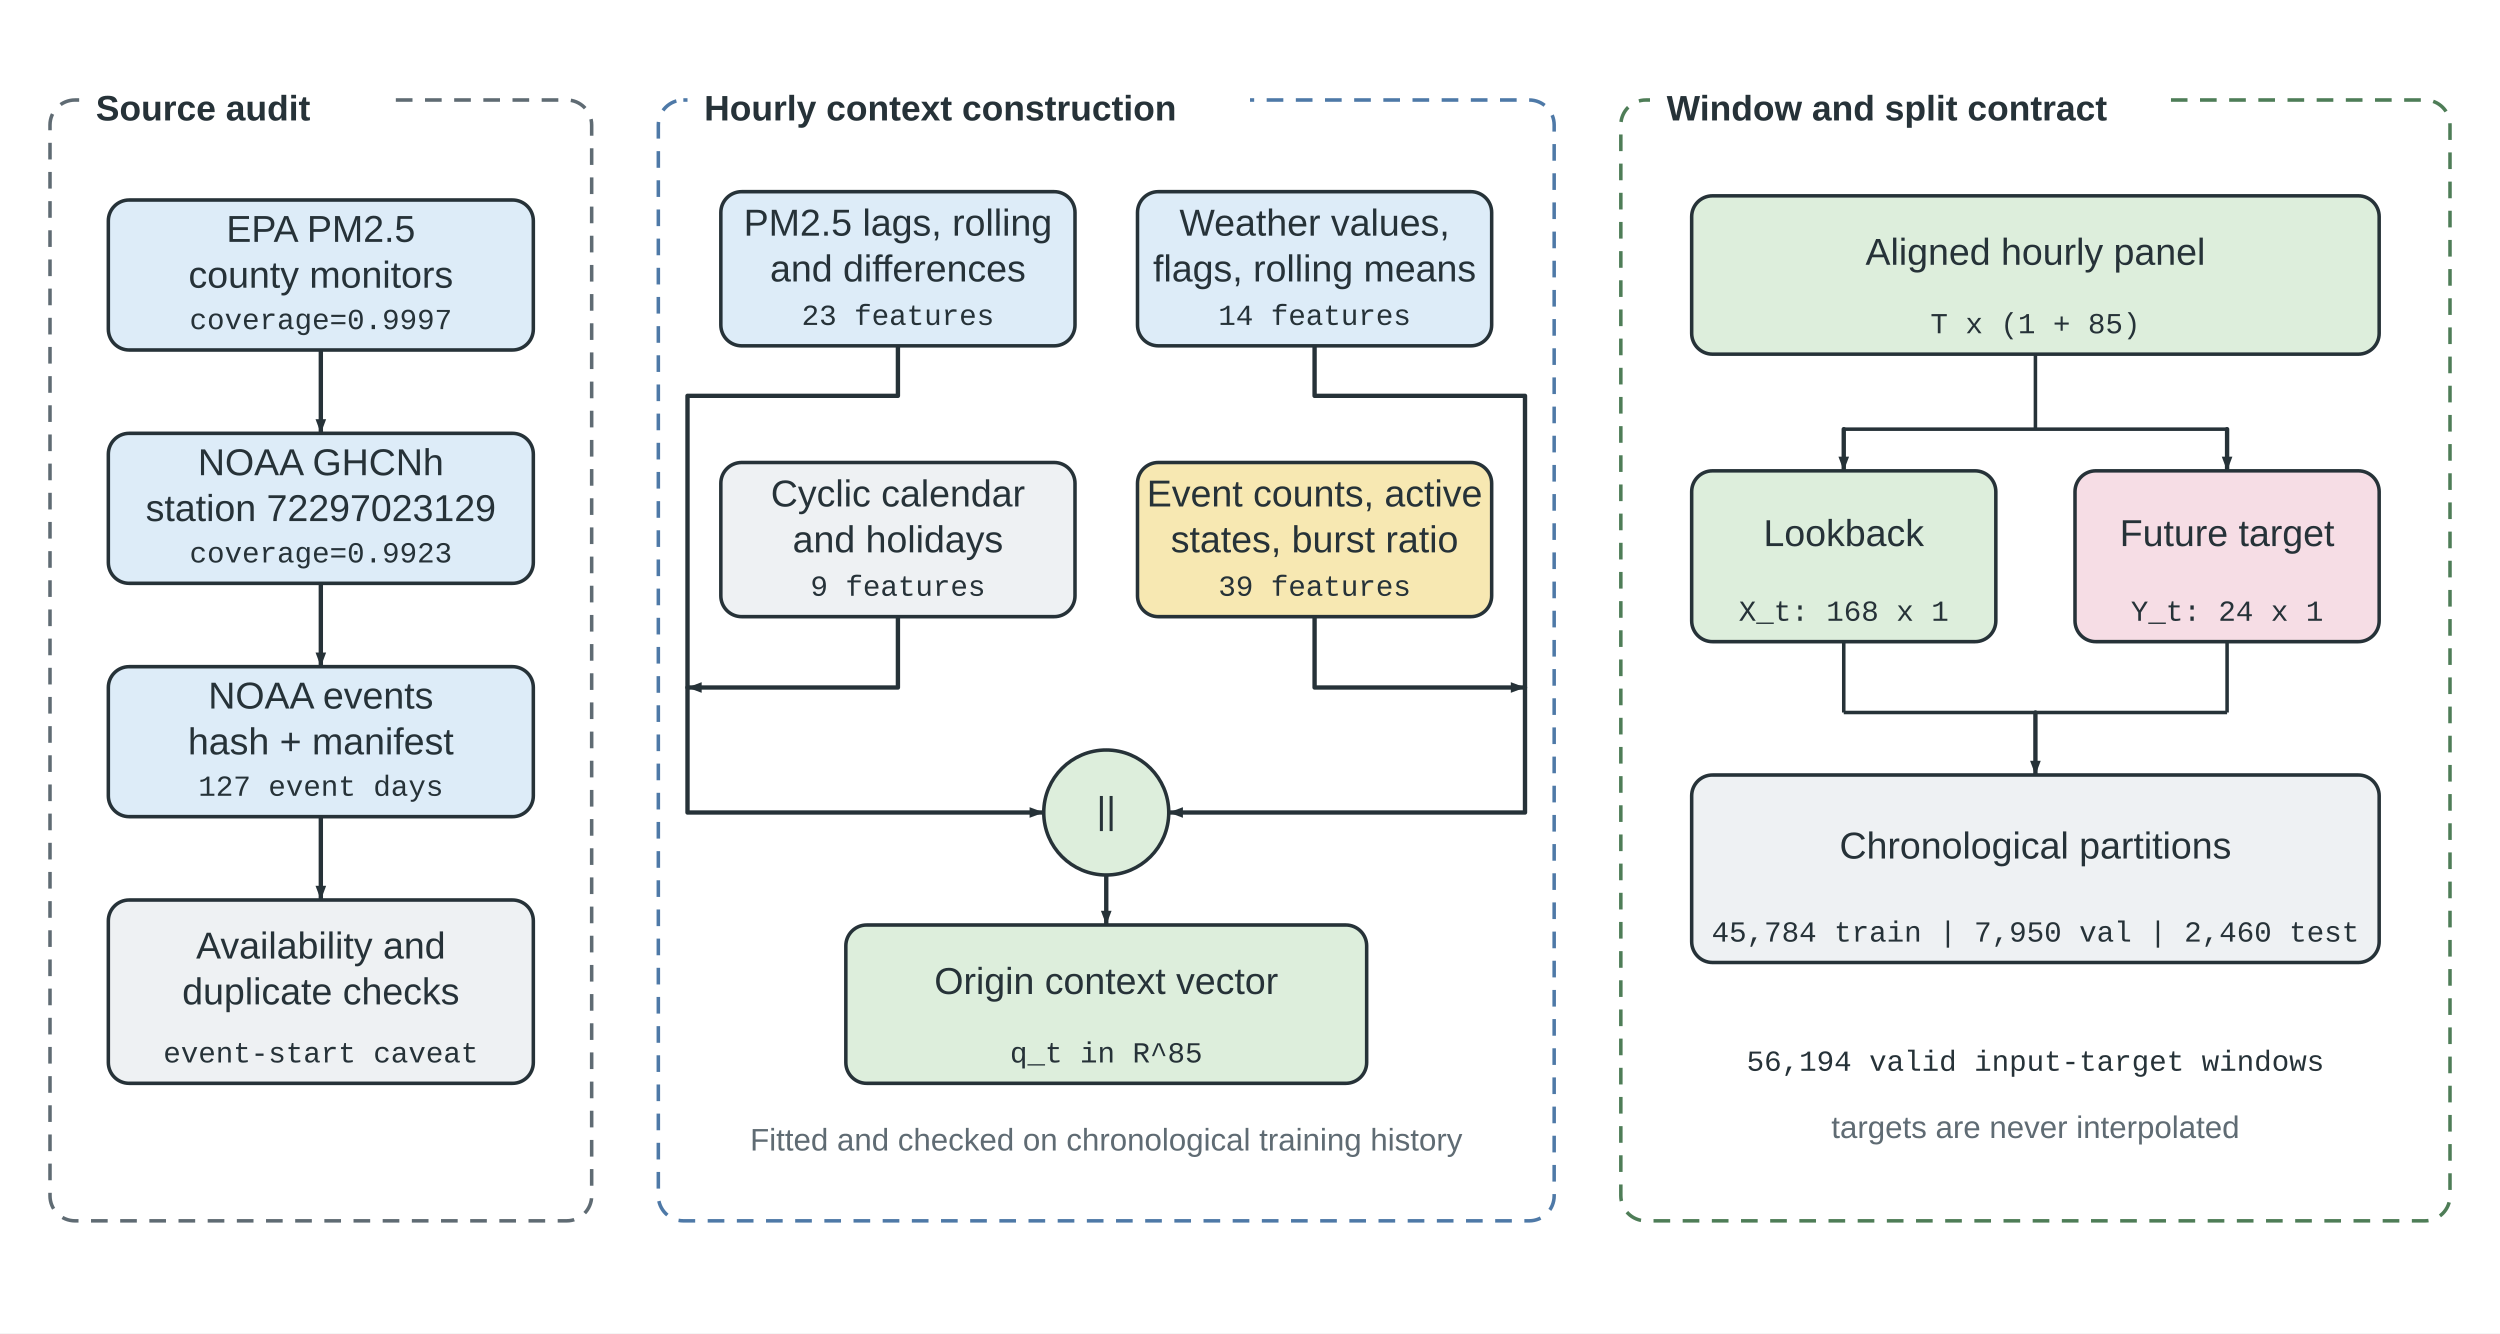
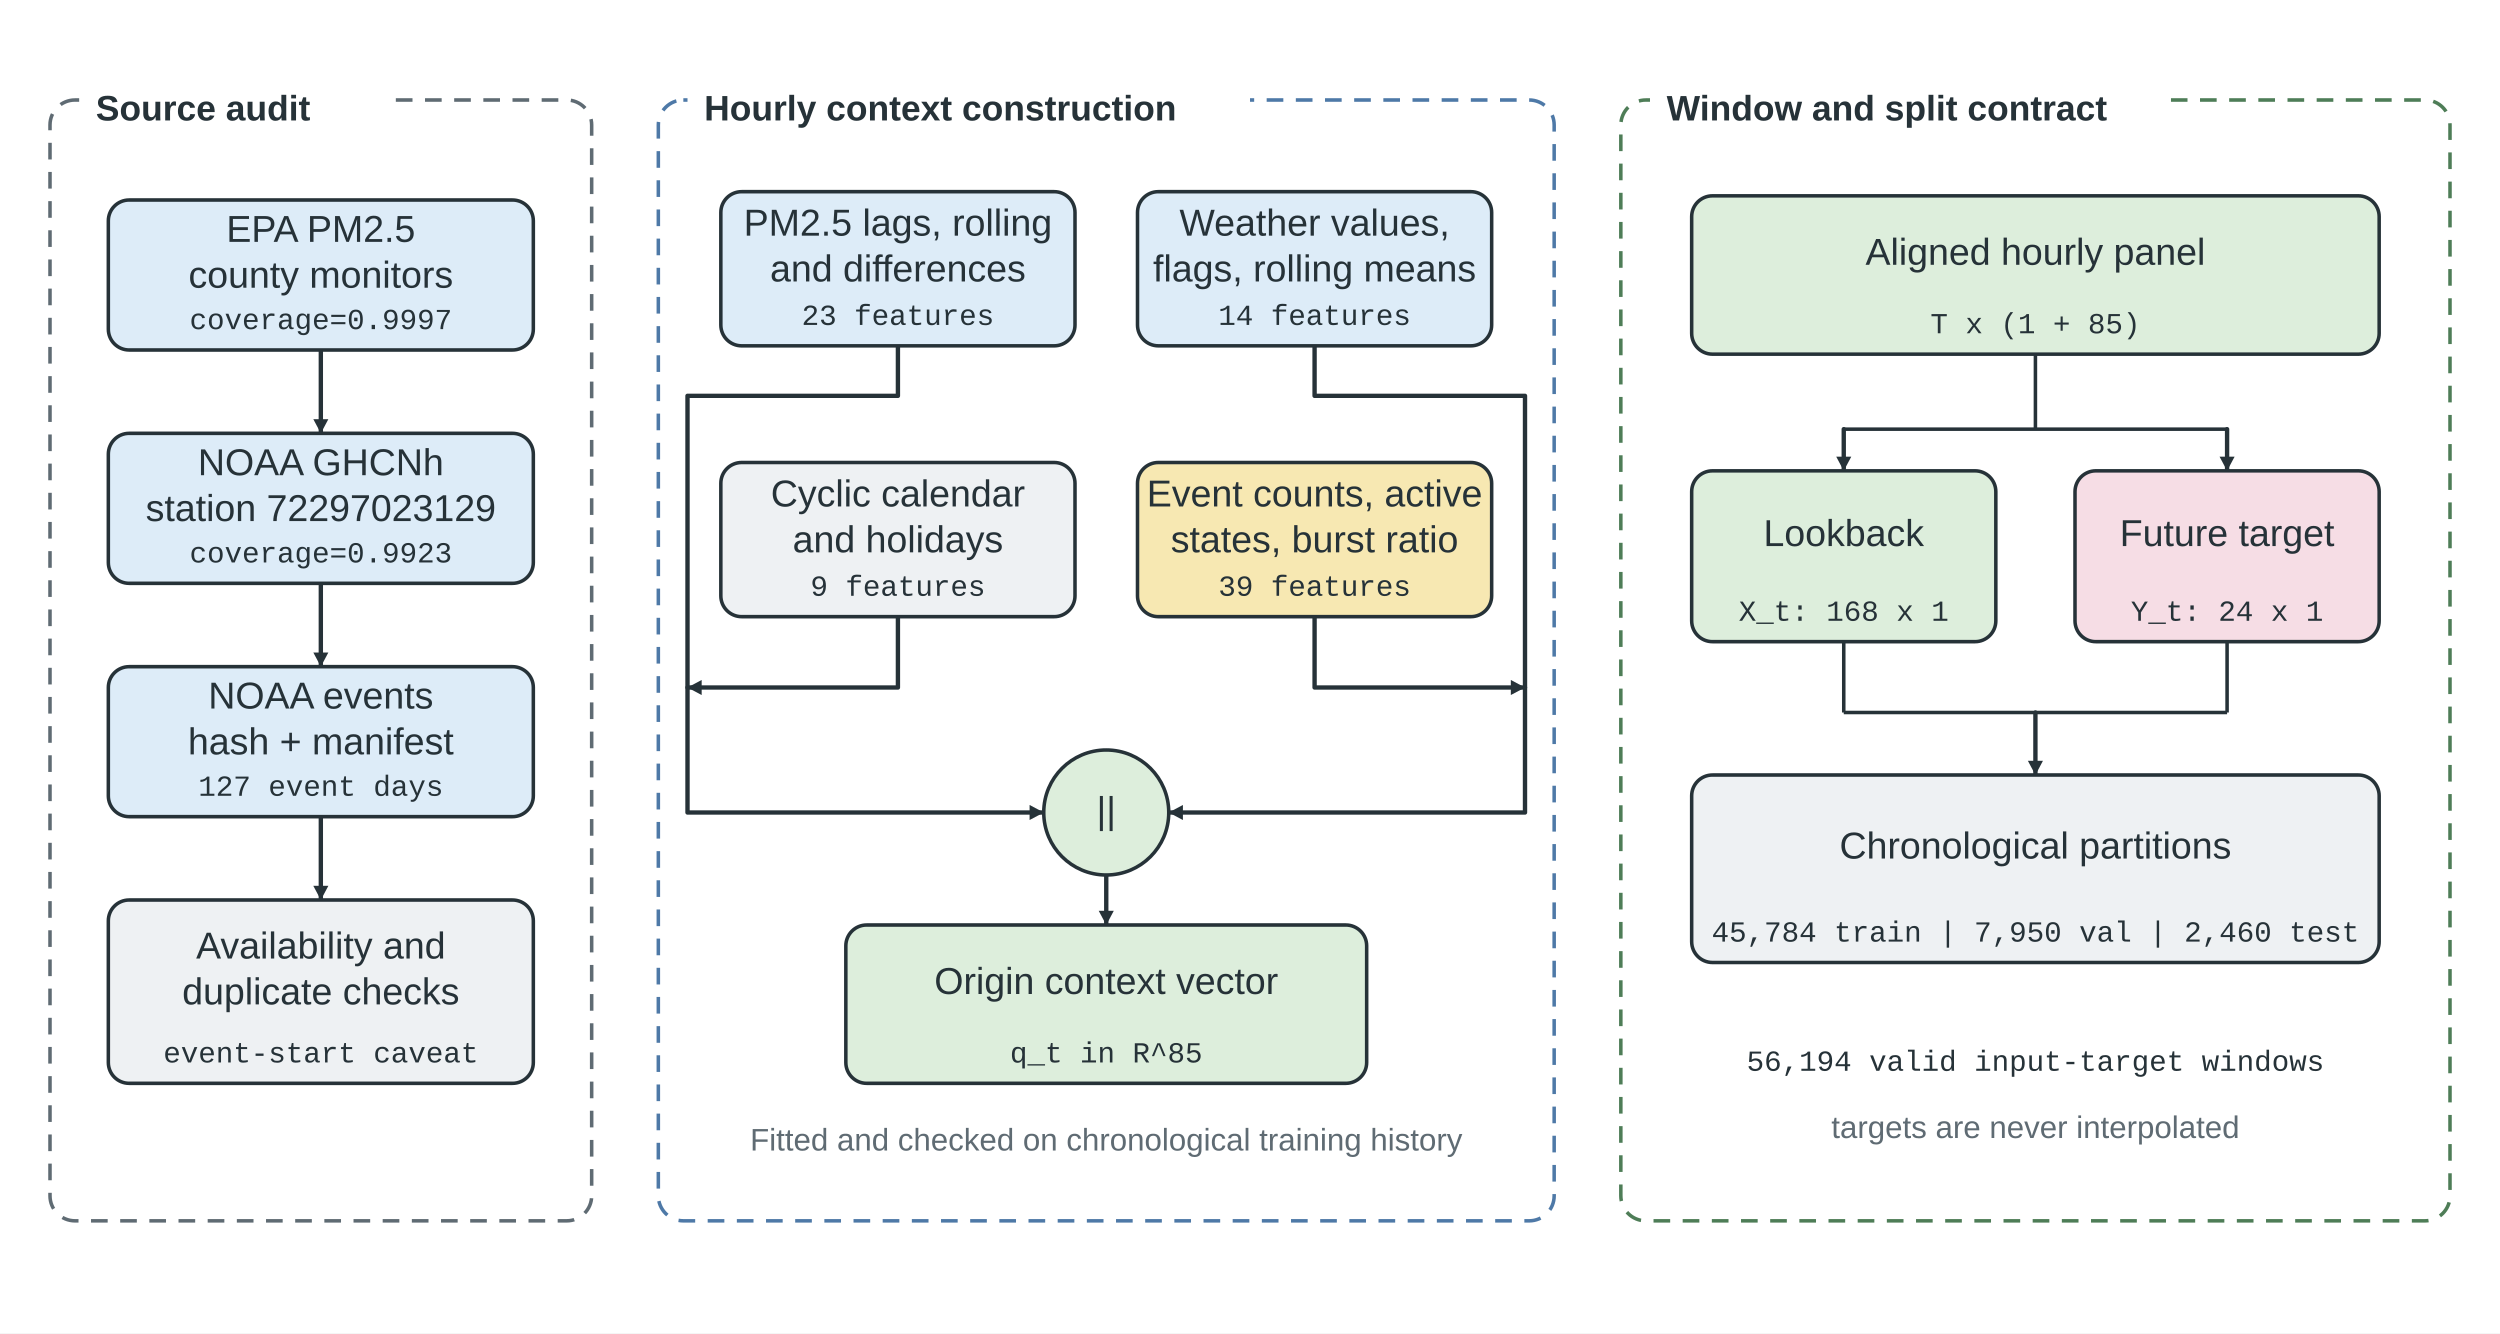
<svg xmlns="http://www.w3.org/2000/svg" width="1200" height="640" viewBox="0 0 1200 640" role="img" aria-label="Source-Audited Context Builder internals">
  <defs>
-     <marker id="arrow" viewBox="0 0 10 10" refX="9" refY="5" markerWidth="8.5" markerHeight="8.5" markerUnits="userSpaceOnUse" orient="auto">
-       <path d="M 1 2 L 9 5 L 1 8 Z" fill="#263238" />
+     <marker id="arrow" viewBox="0 0 10 10" refX="9" refY="5" markerWidth="8.5" markerHeight="10" markerUnits="userSpaceOnUse" orient="auto">
+       <path d="M 1 0.75 L 9 5 L 1 9.25 Z" fill="#263238" />
    </marker>
    <style>
.label{font-family:Arial,Helvetica,sans-serif;font-size:18px;fill:#263238}
.small{font-family:Arial,Helvetica,sans-serif;font-size:15px;fill:#5F6B73}
.mono{font-family:Consolas,'Courier New',monospace;font-size:14px;fill:#263238}
.group{font-family:Arial,Helvetica,sans-serif;font-size:17px;font-weight:700;fill:#263238}
.title{font-family:Arial,Helvetica,sans-serif;font-size:21px;font-weight:700;fill:#263238}
</style>
  </defs>
  <rect x="0" y="0" width="1200" height="640" fill="#FFFFFF" />
  <rect x="24" y="48" width="260" height="538" rx="12" fill="none" stroke="#5F6B73" stroke-width="1.7" stroke-dasharray="8 6" />
  <rect x="38" y="36" width="150" height="24" fill="#FFFFFF" />
  <rect x="316" y="48" width="430" height="538" rx="12" fill="none" stroke="#4E79A7" stroke-width="1.7" stroke-dasharray="8 6" />
  <rect x="330" y="36" width="270" height="24" fill="#FFFFFF" />
  <rect x="778" y="48" width="398" height="538" rx="12" fill="none" stroke="#4E7D57" stroke-width="1.7" stroke-dasharray="8 6" />
  <rect x="792" y="36" width="250" height="24" fill="#FFFFFF" />
  <polyline points="154,168 154,208" fill="none" stroke="#263238" stroke-width="2.1" stroke-linejoin="round" stroke-linecap="round" marker-end="url(#arrow)" />
  <polyline points="154,280 154,320" fill="none" stroke="#263238" stroke-width="2.1" stroke-linejoin="round" stroke-linecap="round" marker-end="url(#arrow)" />
  <polyline points="154,392 154,432" fill="none" stroke="#263238" stroke-width="2.1" stroke-linejoin="round" stroke-linecap="round" marker-end="url(#arrow)" />
  <polyline points="431,166 431,190 330,190 330,390 501,390" fill="none" stroke="#263238" stroke-width="2.1" stroke-linejoin="round" stroke-linecap="round" marker-end="url(#arrow)" />
  <polyline points="631,166 631,190 732,190 732,390 561,390" fill="none" stroke="#263238" stroke-width="2.1" stroke-linejoin="round" stroke-linecap="round" marker-end="url(#arrow)" />
  <polyline points="431,296 431,330 330,330" fill="none" stroke="#263238" stroke-width="2.1" stroke-linejoin="round" stroke-linecap="round" marker-end="url(#arrow)" />
  <polyline points="631,296 631,330 732,330" fill="none" stroke="#263238" stroke-width="2.1" stroke-linejoin="round" stroke-linecap="round" marker-end="url(#arrow)" />
  <polyline points="531,420 531,444" fill="none" stroke="#263238" stroke-width="2.1" stroke-linejoin="round" stroke-linecap="round" marker-end="url(#arrow)" />
  <line x1="977" y1="170" x2="977" y2="206" stroke="#263238" stroke-width="1.7" />
  <line x1="885" y1="206" x2="1069" y2="206" stroke="#263238" stroke-width="1.7" />
  <polyline points="885,206 885,226" fill="none" stroke="#263238" stroke-width="2.1" stroke-linejoin="round" stroke-linecap="round" marker-end="url(#arrow)" />
  <polyline points="1069,206 1069,226" fill="none" stroke="#263238" stroke-width="2.1" stroke-linejoin="round" stroke-linecap="round" marker-end="url(#arrow)" />
  <line x1="885" y1="308" x2="885" y2="342" stroke="#263238" stroke-width="1.7" />
  <line x1="1069" y1="308" x2="1069" y2="342" stroke="#263238" stroke-width="1.7" />
  <line x1="885" y1="342" x2="1069" y2="342" stroke="#263238" stroke-width="1.7" />
  <polyline points="977,342 977,372" fill="none" stroke="#263238" stroke-width="2.1" stroke-linejoin="round" stroke-linecap="round" marker-end="url(#arrow)" />
  <rect x="52" y="96" width="204" height="72" rx="10" fill="#DDECF8" stroke="#263238" stroke-width="1.7" />
  <rect x="52" y="208" width="204" height="72" rx="10" fill="#DDECF8" stroke="#263238" stroke-width="1.7" />
  <rect x="52" y="320" width="204" height="72" rx="10" fill="#DDECF8" stroke="#263238" stroke-width="1.7" />
  <rect x="52" y="432" width="204" height="88" rx="10" fill="#EEF1F3" stroke="#263238" stroke-width="1.7" />
  <rect x="346" y="92" width="170" height="74" rx="10" fill="#DDECF8" stroke="#263238" stroke-width="1.7" />
  <rect x="546" y="92" width="170" height="74" rx="10" fill="#DDECF8" stroke="#263238" stroke-width="1.7" />
  <rect x="346" y="222" width="170" height="74" rx="10" fill="#EEF1F3" stroke="#263238" stroke-width="1.7" />
  <rect x="546" y="222" width="170" height="74" rx="10" fill="#F7E8B2" stroke="#263238" stroke-width="1.7" />
  <circle cx="531" cy="390" r="30" fill="#DDEEDC" stroke="#263238" stroke-width="1.7" />
  <rect x="406" y="444" width="250" height="76" rx="10" fill="#DDEEDC" stroke="#263238" stroke-width="1.7" />
  <rect x="812" y="94" width="330" height="76" rx="10" fill="#DDEEDC" stroke="#263238" stroke-width="1.7" />
  <rect x="812" y="226" width="146" height="82" rx="10" fill="#DDEEDC" stroke="#263238" stroke-width="1.7" />
  <rect x="996" y="226" width="146" height="82" rx="10" fill="#F6DDE5" stroke="#263238" stroke-width="1.7" />
  <rect x="812" y="372" width="330" height="90" rx="10" fill="#EEF1F3" stroke="#263238" stroke-width="1.7" />
  <text x="46" y="53" class="group" text-anchor="start" dominant-baseline="middle">Source audit</text>
  <text x="154.0" y="111.0" class="label" text-anchor="middle" dominant-baseline="middle">EPA PM2.5</text>
  <text x="154.0" y="133.0" class="label" text-anchor="middle" dominant-baseline="middle">county monitors</text>
  <text x="154.0" y="154" class="mono" text-anchor="middle" dominant-baseline="middle">coverage=0.9997</text>
  <text x="154.0" y="223.0" class="label" text-anchor="middle" dominant-baseline="middle">NOAA GHCNh</text>
  <text x="154.0" y="245.0" class="label" text-anchor="middle" dominant-baseline="middle">station 72297023129</text>
  <text x="154.0" y="266" class="mono" text-anchor="middle" dominant-baseline="middle">coverage=0.9923</text>
  <text x="154.0" y="335.0" class="label" text-anchor="middle" dominant-baseline="middle">NOAA events</text>
  <text x="154.0" y="357.0" class="label" text-anchor="middle" dominant-baseline="middle">hash + manifest</text>
  <text x="154.0" y="378" class="mono" text-anchor="middle" dominant-baseline="middle">127 event days</text>
  <text x="154.0" y="455.0" class="label" text-anchor="middle" dominant-baseline="middle">Availability and</text>
  <text x="154.0" y="477.0" class="label" text-anchor="middle" dominant-baseline="middle">duplicate checks</text>
  <text x="154.0" y="506" class="mono" text-anchor="middle" dominant-baseline="middle">event-start caveat</text>
  <text x="338" y="53" class="group" text-anchor="start" dominant-baseline="middle">Hourly context construction</text>
  <text x="431.0" y="108.0" class="label" text-anchor="middle" dominant-baseline="middle">PM2.5 lags, rolling</text>
  <text x="431.0" y="130.0" class="label" text-anchor="middle" dominant-baseline="middle">and differences</text>
  <text x="431.0" y="152" class="mono" text-anchor="middle" dominant-baseline="middle">23 features</text>
  <text x="631.0" y="108.0" class="label" text-anchor="middle" dominant-baseline="middle">Weather values,</text>
  <text x="631.0" y="130.0" class="label" text-anchor="middle" dominant-baseline="middle">flags, rolling means</text>
  <text x="631.0" y="152" class="mono" text-anchor="middle" dominant-baseline="middle">14 features</text>
  <text x="431.0" y="238.0" class="label" text-anchor="middle" dominant-baseline="middle">Cyclic calendar</text>
  <text x="431.0" y="260.0" class="label" text-anchor="middle" dominant-baseline="middle">and holidays</text>
  <text x="431.0" y="282" class="mono" text-anchor="middle" dominant-baseline="middle">9 features</text>
  <text x="631.0" y="238.0" class="label" text-anchor="middle" dominant-baseline="middle">Event counts, active</text>
  <text x="631.0" y="260.0" class="label" text-anchor="middle" dominant-baseline="middle">states, burst ratio</text>
  <text x="631.0" y="282" class="mono" text-anchor="middle" dominant-baseline="middle">39 features</text>
  <text x="531" y="390" class="label" text-anchor="middle" dominant-baseline="middle">||</text>
  <text x="531.0" y="472.0" class="label" text-anchor="middle" dominant-baseline="middle">Origin context vector</text>
  <text x="531.0" y="506" class="mono" text-anchor="middle" dominant-baseline="middle">q_t in R^85</text>
  <text x="531" y="548" class="small" text-anchor="middle" dominant-baseline="middle">Fitted and checked on chronological training history</text>
  <text x="800" y="53" class="group" text-anchor="start" dominant-baseline="middle">Window and split contract</text>
  <text x="977.0" y="122.0" class="label" text-anchor="middle" dominant-baseline="middle">Aligned hourly panel</text>
  <text x="977.0" y="156" class="mono" text-anchor="middle" dominant-baseline="middle">T x (1 + 85)</text>
  <text x="885.0" y="257.0" class="label" text-anchor="middle" dominant-baseline="middle">Lookback</text>
  <text x="885.0" y="294" class="mono" text-anchor="middle" dominant-baseline="middle">X_t: 168 x 1</text>
  <text x="1069.0" y="257.0" class="label" text-anchor="middle" dominant-baseline="middle">Future target</text>
  <text x="1069.0" y="294" class="mono" text-anchor="middle" dominant-baseline="middle">Y_t: 24 x 1</text>
  <text x="977.0" y="407.0" class="label" text-anchor="middle" dominant-baseline="middle">Chronological partitions</text>
  <text x="977.0" y="448" class="mono" text-anchor="middle" dominant-baseline="middle">45,784 train | 7,950 val | 2,460 test</text>
  <text x="977" y="510" class="mono" text-anchor="middle" dominant-baseline="middle">56,194 valid input-target windows</text>
  <text x="977" y="542" class="small" text-anchor="middle" dominant-baseline="middle">targets are never interpolated</text>
</svg>
